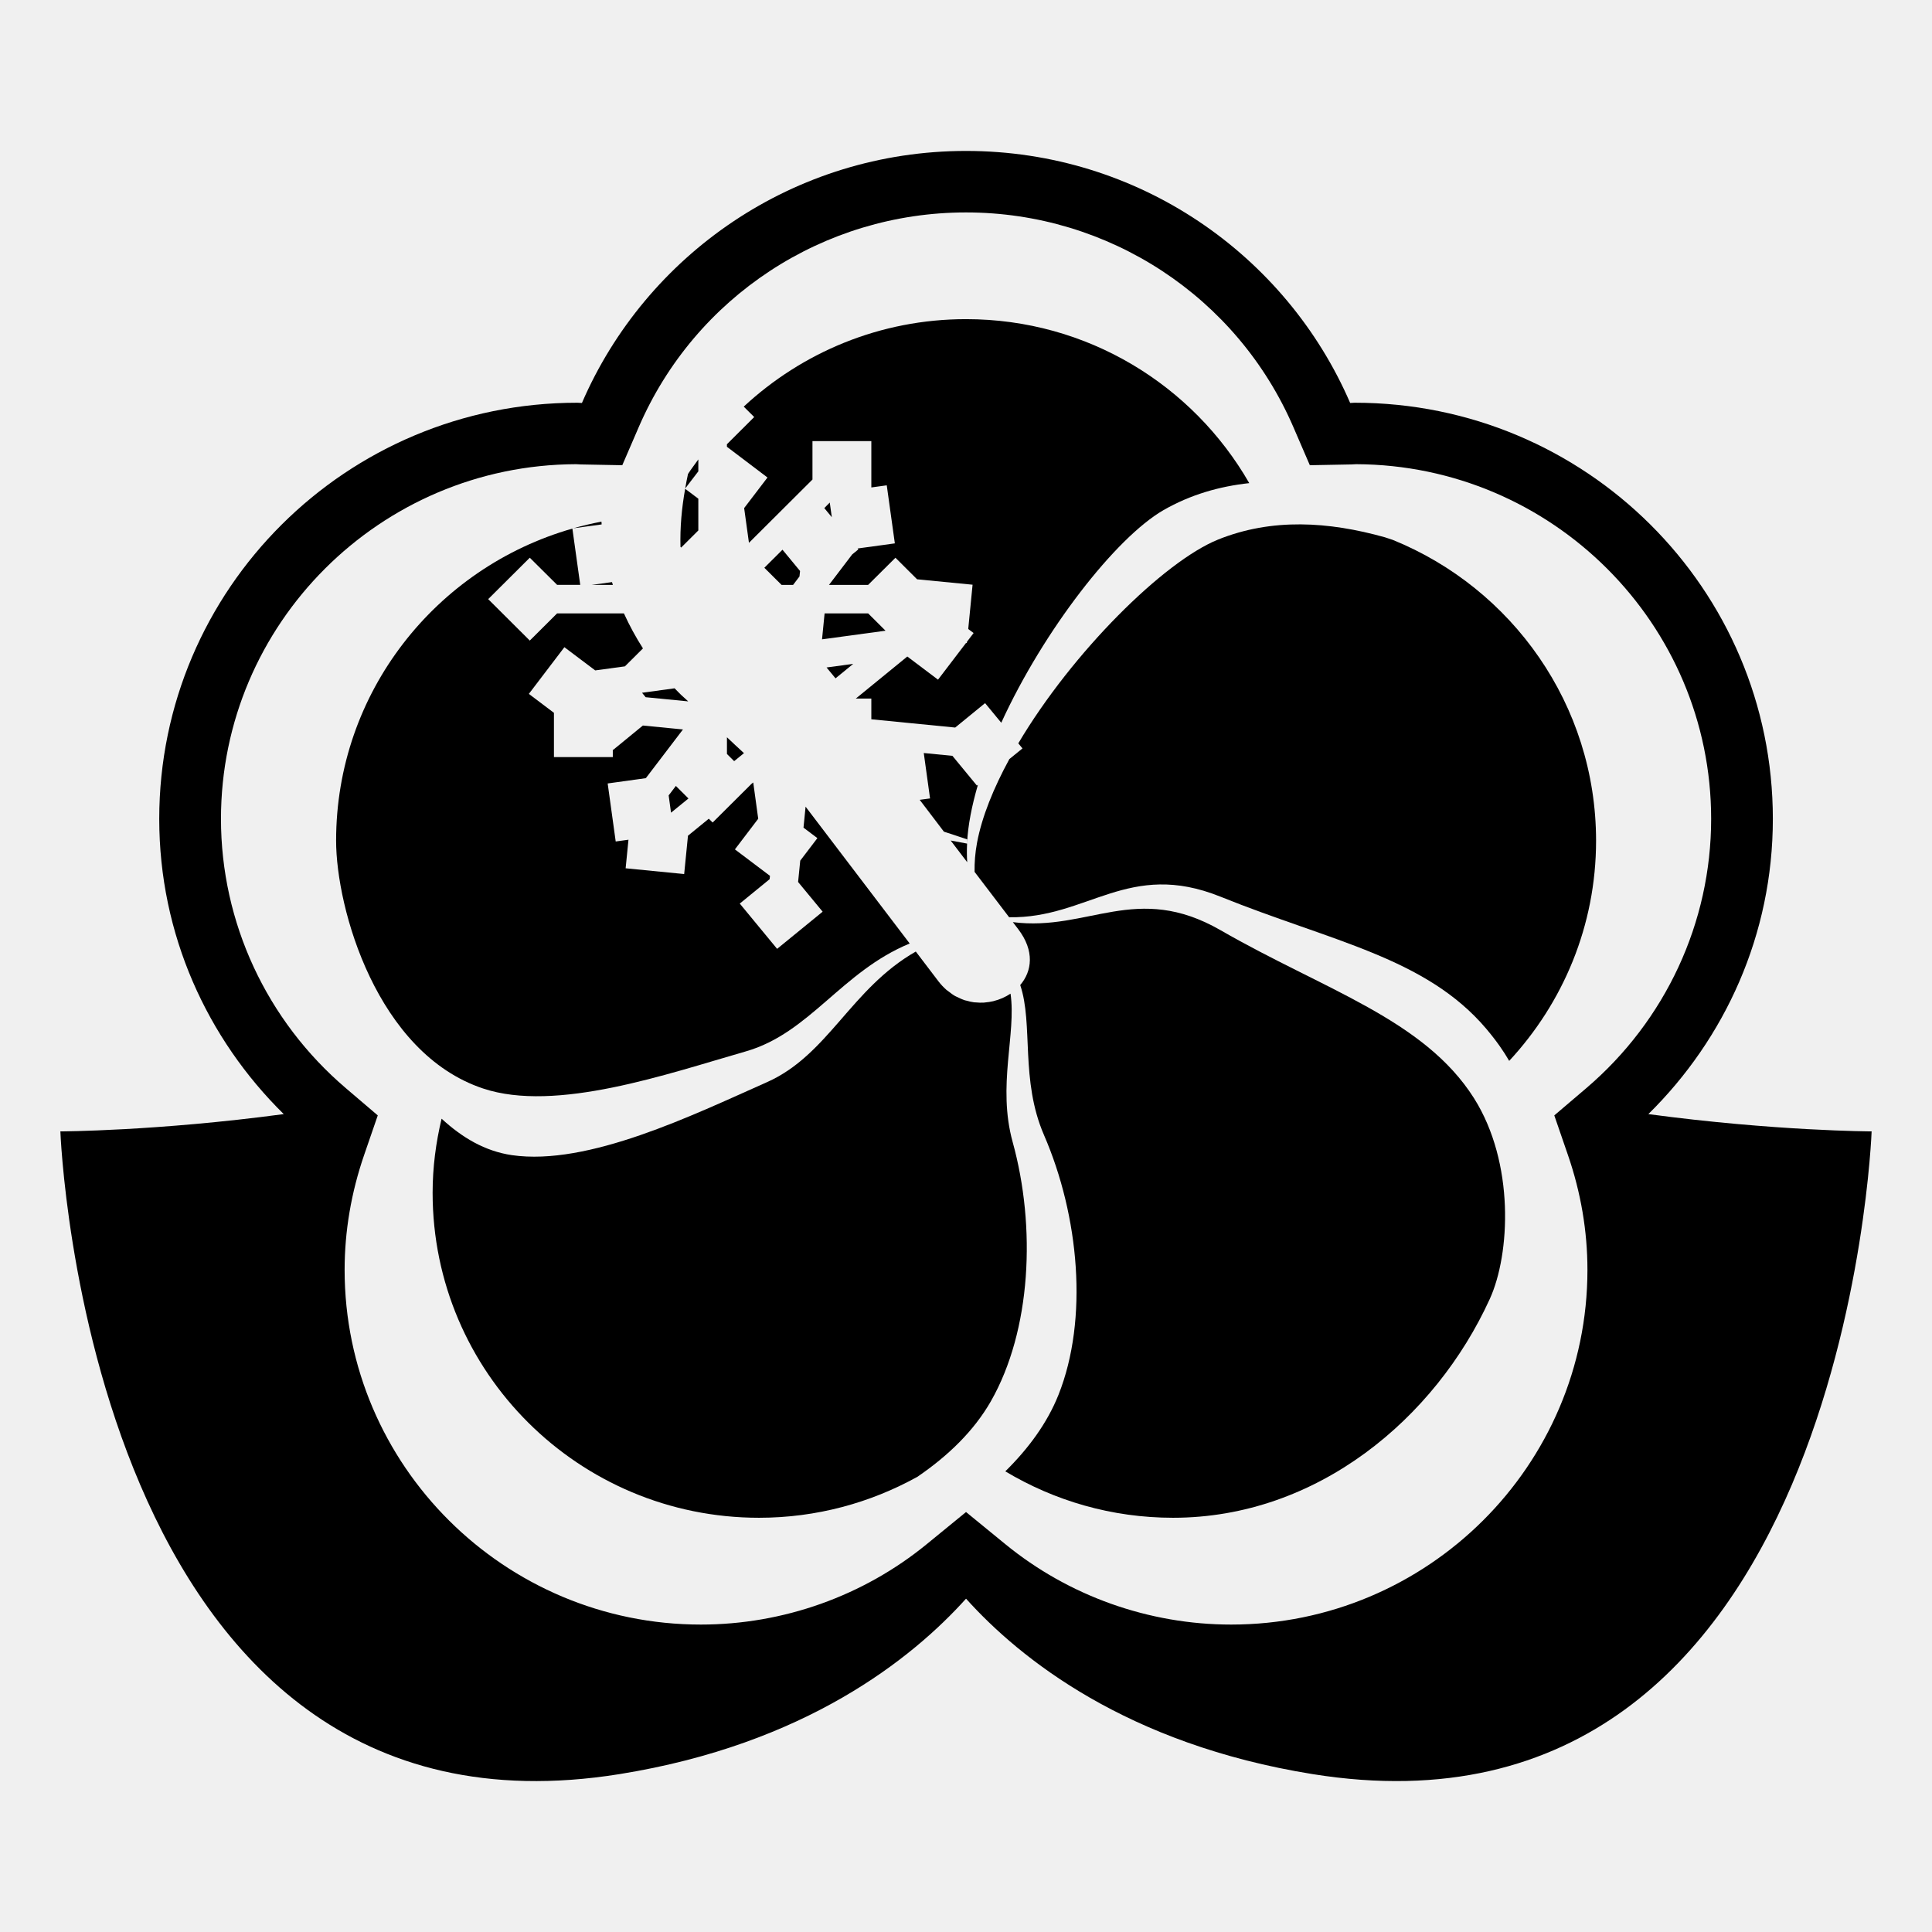
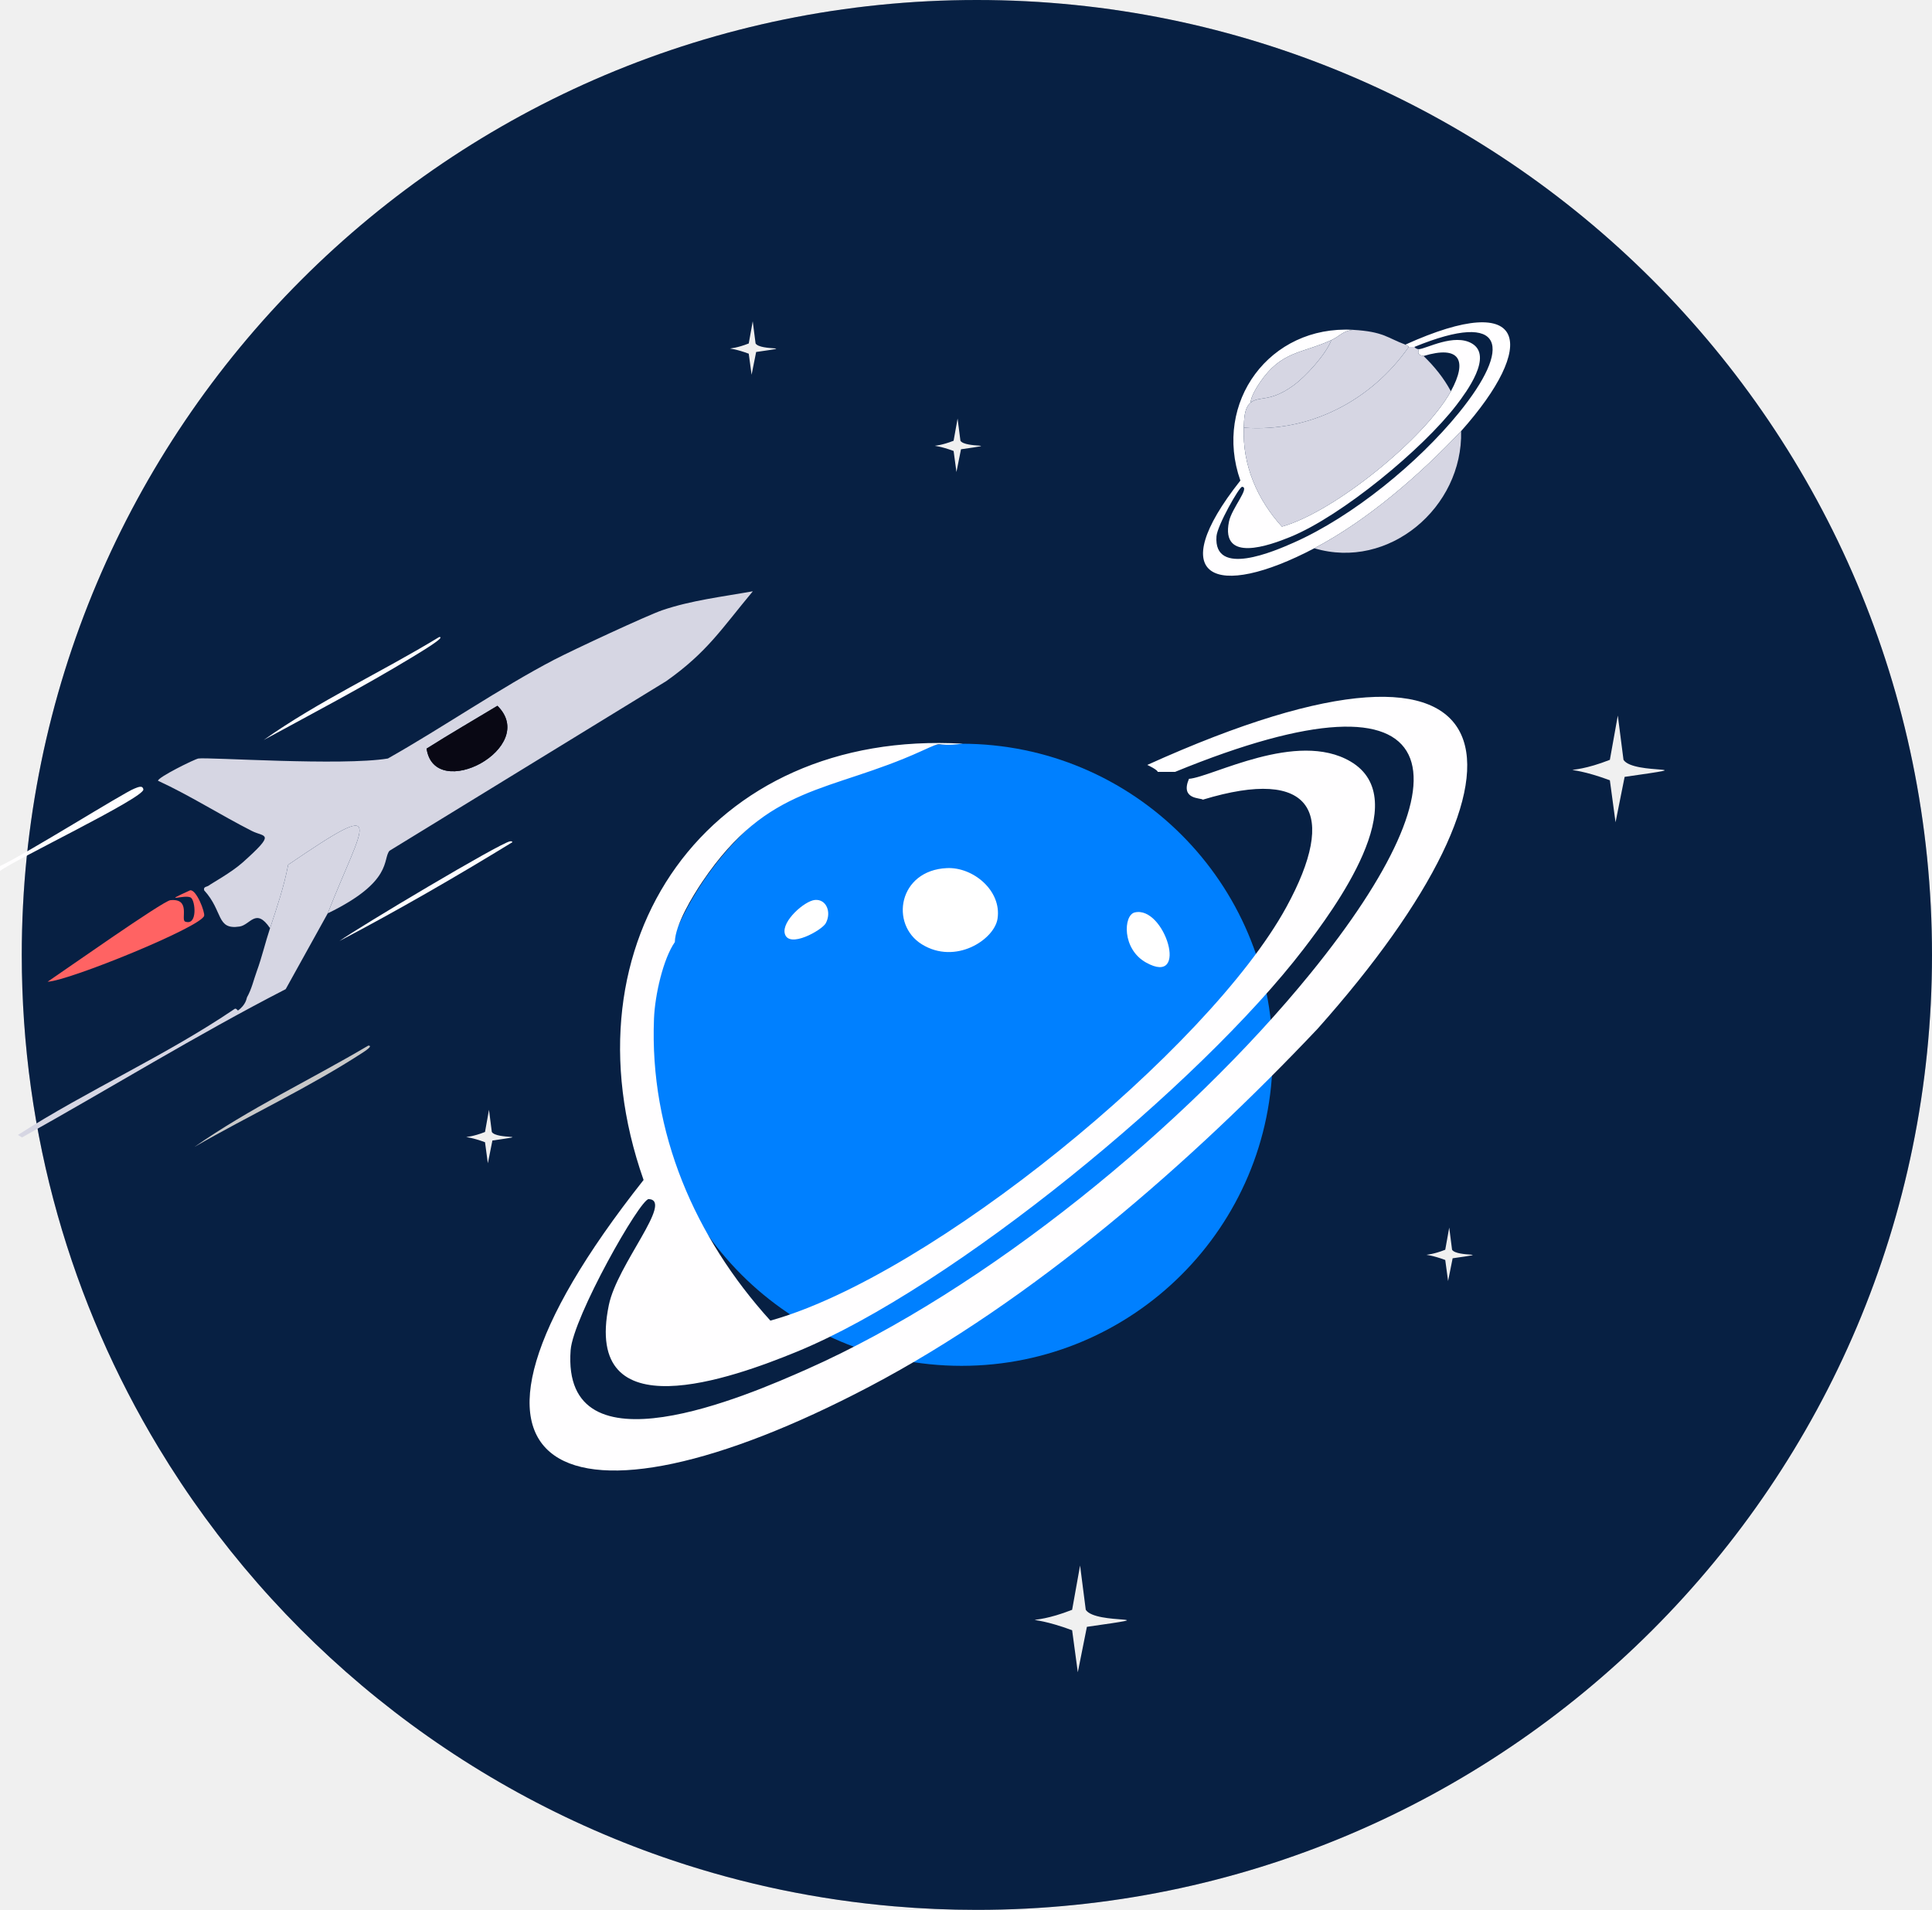
- <svg xmlns="http://www.w3.org/2000/svg" enable-background="new 0 0 64 64" viewBox="0 0 64 64">
-   <path d="m54.604 36.906c2.536-2.497 4.124-5.947 4.124-9.779 0-7.615-6.2-13.786-13.849-13.786-.052 0-.102.007-.153.008-2.12-4.909-7.016-8.349-12.724-8.349-5.707 0-10.604 3.44-12.725 8.349-.052-.001-.103-.008-.155-.008-7.646 0-13.847 6.171-13.847 13.786 0 3.832 1.588 7.282 4.124 9.779-4.205.564-7.399.573-7.399.573s.879 24.126 18.527 21.29c6.15-.989 9.687-3.824 11.474-5.811 1.786 1.986 5.322 4.821 11.476 5.811 17.646 2.835 18.523-21.29 18.523-21.29s-3.192-.009-7.396-.573m-2.665 1.353c.43 1.245.647 2.527.647 3.807 0 6.479-5.295 11.75-11.802 11.75-2.725 0-5.383-.946-7.484-2.666l-1.299-1.062-1.299 1.062c-2.102 1.72-4.76 2.666-7.484 2.666-6.507 0-11.802-5.271-11.802-11.75 0-1.279.218-2.562.647-3.807l.451-1.31-1.054-.899c-2.631-2.242-4.14-5.493-4.14-8.923 0-6.465 5.271-11.726 11.758-11.75.053.004.106.007.16.008l1.376.026.543-1.258c1.866-4.323 6.122-7.116 10.845-7.116s8.979 2.793 10.845 7.116l.543 1.258 1.376-.026c.052-.001.103-.004.159-.008 6.488.025 11.759 5.286 11.759 11.75 0 3.43-1.509 6.681-4.14 8.923l-1.056.899z" />
-   <path d="m21.389 23.096 1.408.138c-.055-.05-.107-.102-.163-.15-.099-.084-.191-.188-.287-.283l-1.079.148z" />
-   <path d="m24.645 24.949c-.188-.173-.376-.347-.564-.526v.554l.239.237z" />
-   <path d="m20.302 19.375c-.011-.031-.02-.062-.029-.092l-.668.092z" />
-   <path d="m19.924 17.28c-.317.06-.63.135-.937.221l.943-.129c.001-.031-.006-.061-.006-.092" />
-   <path d="m32.04 28.562c-.013-.2-.014-.405-.004-.617-.182-.035-.362-.067-.544-.102z" />
-   <path d="m40.434 30.815c-2.792-1.606-4.394.051-6.882-.268l.178.233c.55.722.456 1.395.066 1.851.44 1.302-.005 3.141.789 4.972 1.16 2.677 1.479 6.091.478 8.604-.374.937-.995 1.779-1.761 2.533 1.625.973 3.523 1.538 5.558 1.538 4.777 0 8.688-3.295 10.491-7.248.678-1.487.831-4.506-.523-6.651-1.657-2.616-4.955-3.584-8.394-5.564" />
-   <path d="m22.15 26.349.079.572.577-.47-.417-.416z" />
-   <path d="m24.705 34.829c2.122-.607 3.17-2.643 5.43-3.574l-3.449-4.533-.069.695.46.347-.568.746-.071.707.813.984-1.508 1.231-1.237-1.5.989-.808.011-.111-1.161-.876.772-1.015-.165-1.202-.063.051-1.282 1.276-.127-.126-.69.563-.126 1.27-1.939-.191.094-.946-.423.058-.266-1.922 1.264-.175 1.23-1.614-1.328-.13-.986.808-.01-.012v.25h-1.95v-1.467l-.831-.627 1.177-1.547 1.021.769.984-.134.598-.595c-.233-.364-.445-.752-.631-1.16h-2.213l-.905.901-1.378-1.373 1.378-1.372.905.899h.766l-.26-1.864c-4.518 1.291-7.827 5.426-7.827 10.338 0 2.254 1.354 7.036 4.866 8.209 2.421.81 6.118-.486 8.705-1.228" />
-   <path d="m28.265 21.991-.884.12.297.36z" />
-   <path d="m27.487 16.648-.181.183.249.302z" />
-   <path d="m28.758 20.319h-1.442l-.085.86 2.103-.286z" />
-   <path d="m32.361 26.023-.811-.985-.949-.093.208 1.504-.343.046.802 1.055c.262.085.521.17.781.259-.002.044-.012.092-.014.136.027-.605.161-1.266.361-1.951z" />
-   <path d="m23.133 15.219c-.112.162-.237.315-.342.482-.037.156-.062.318-.092.479l.434-.566z" />
-   <path d="m25.89 19.375h.383l.211-.279.019-.181-.582-.705-.601.598z" />
-   <path d="m24.651 16.831.159 1.151 2.104-2.097v-1.273h1.95v1.535l.511-.07.268 1.923-1.233.169.025.03-.206.168-.767 1.008h1.296l.905-.899.717.714 1.838.179-.144 1.468.178.133-.22.289-.004.041-.026-.003-.929 1.218-1.017-.767-1.705 1.392h.513v.687l2.778.274.99-.809.536.65c1.404-3.067 3.796-6.135 5.375-7.044.896-.514 1.852-.786 2.84-.894-1.862-3.242-5.361-5.432-9.382-5.432-2.85 0-5.434 1.105-7.364 2.898l.347.345-.904.901v.084l1.344 1.018z" />
-   <path d="m23.133 17.572v-1.052l-.436-.328c-.114.632-.173 1.282-.155 1.925l.021.022z" />
-   <path d="m33.546 37.832c-.516-1.868.126-3.582-.071-4.916-.168.112-.357.196-.56.246-.002 0-.005.002-.008.003-.093.022-.189.036-.286.044-.011.001-.02.003-.03.004-.088.006-.177.001-.266-.007-.02-.002-.038-.001-.059-.003-.08-.01-.159-.029-.237-.052-.028-.007-.057-.011-.083-.02-.074-.024-.144-.06-.216-.094-.03-.016-.063-.025-.092-.043-.071-.039-.138-.092-.205-.144-.027-.021-.057-.038-.083-.061-.092-.081-.179-.173-.26-.278l-.753-.99c-2.151 1.228-2.896 3.424-4.93 4.327-2.455 1.09-5.921 2.783-8.449 2.418-.9-.133-1.652-.584-2.33-1.208-.188.789-.297 1.608-.297 2.455 0 5.944 4.84 10.765 10.813 10.765 1.904 0 3.691-.496 5.246-1.357 1.01-.689 1.869-1.515 2.433-2.501 1.342-2.352 1.5-5.776.723-8.588" />
-   <path d="m46.141 17.886c-.089-.026-.177-.063-.266-.088-1.864-.522-3.737-.643-5.523.075-1.795.725-4.827 3.727-6.62 6.752l.139.167-.435.354c-.521.957-.908 1.904-1.07 2.768-.063.338-.087.658-.082.968l1.145 1.503c2.604.044 3.956-1.908 7.002-.681 3.68 1.485 6.798 2.011 8.801 4.373.346.41.579.749.762 1.066 1.781-1.918 2.878-4.476 2.878-7.295-.002-4.505-2.785-8.358-6.731-9.962" />
+ <svg xmlns="http://www.w3.org/2000/svg" width="885.598" height="875.62" viewBox="0 0 885.598 875.62" role="img" artist="Katerina Limpitsouni" source="https://undraw.co/">
+   <path d="M885.598,437.81c0,241.793-196.017,437.81-437.81,437.81-12.77,0-25.4-.54-37.889-1.62-35.13-3.005-69.075-10.177-101.342-20.987-99.311-33.288-182.742-101.213-235.936-189.421-39.767-65.93-62.643-143.186-62.643-225.783C9.977,196.017,205.994,0,447.787,0s437.81,196.017,437.81,437.81Z" fill="#090814" />
+   <path d="M885.598,437.81c0,241.793-196.017,437.81-437.81,437.81-12.77,0-25.4-.54-37.889-1.62-35.13-3.005-69.075-10.177-101.342-20.987-99.311-33.288-182.742-101.213-235.936-189.421-39.767-65.93-62.643-143.186-62.643-225.783C9.977,196.017,205.994,0,447.787,0s437.81,196.017,437.81,437.81Z" fill="#0080ff" opacity=".2" />
+   <circle cx="440.745" cy="483.587" r="142.611" fill="#0080ff" />
+   <path d="M434.046,397.999c12.124-.552,25.178,10.432,23.209,23.209-1.477,9.59-19.251,21.277-34.684,11.735-14.806-9.155-10.73-33.934,11.474-34.944Z" fill="#fff" />
+   <path d="M373.546,412.603c5.294-.479,7.702,5.714,4.955,10.692-1.766,3.202-17.015,11.799-18.776,4.694-1.417-5.717,9.098-14.959,13.821-15.386Z" fill="#fff" />
+   <path d="M520.104,418.34c13.709-3.354,25.371,34.192,5.216,22.949-11.124-6.205-10.367-21.688-5.216-22.949Z" fill="#fff" />
+   <path d="M87.153,408.177c2.897-.452,6.885,10.079,6.42,11.707-1.462,5.12-61.967,29.809-71.752,30.212,7.049-4.744,52.908-37.052,56.269-37.387,9.563-.953,4.612,9.039,6.798,9.819,5.747,2.05,4.672-9.541,2.644-10.952-2.691-1.871-14.547,3.054-.378-3.399Z" fill="#ff6363" />
+   <path d="M303.543,279.778c-6.829,2.333-40.915,18.203-49.471,22.659-24.605,12.812-51.707,31.474-76.284,45.317-21.053,3.492-82.568-.693-86.858,0-1.749.282-18.619,8.639-18.505,10.196,14.632,6.735,28.433,15.602,43.051,23.036,5.752,2.925,11.357.476-4.154,14.35-5.252,4.698-14.204,9.588-15.483,10.574-1.052.811-2.671.461-2.266,2.266,8.825,9.626,5.473,18.257,16.239,16.617,4.97-.757,7.479-8.834,13.973.755,3.173-9.535,6.428-19.192,8.308-29.078,46.519-31.705,34.528-19.561,18.127,22.281,30.159-14.642,25.017-24.808,28.323-28.701l126.888-77.794c18.836-13.338,25.329-23.994,39.653-41.163-13.852,2.478-28.256,4.148-41.541,8.686ZM195.537,343.222c10.692-6.77,21.642-13.108,32.477-19.637,19.305,19.082-28.771,44.648-32.477,19.637Z" fill="#d6d6e3" />
+   <path d="M150.219,418.751l-19.26,34.743c-41.11,21.138-80.469,45.482-120.846,67.976l-1.888-1.133c32.167-20.637,67.685-36.309,99.32-57.78.575-.39,1.166.37,1.511.755,3.788-2.72,3.976-5.722,4.154-6.042,2.225-3.992,3.008-7.906,4.532-12.085,2.336-6.406,3.889-13.168,6.042-19.637,3.173-9.535,6.428-19.192,8.308-29.079,46.519-31.705,34.528-19.561,18.127,22.281Z" fill="#d6d6e3" />
+   <path d="M195.537,343.222c10.692-6.77,21.642-13.108,32.477-19.637,19.305,19.082-28.77,44.648-32.477,19.637Z" fill="#090814" />
+   <path d="M0,399.328c.001-.749-.001-1.516,0-2.266,12.477-5.861,56.751-33.692,61.556-35.499,1.442-.542,3.83-1.803,4.154.378C66.266,365.681,6.441,394.265 0,399.328Z" fill="#fffeff" />
+   <path d="M201.285,292.078c3.289-.288-6.752,5.823-12.085,9.063-22.235,13.511-45.506,25.713-68.354,38.142,25.405-17.982,53.882-31.025,80.438-47.206Z" fill="#fffeff" />
+   <path d="M168.807,479.389c2.546-.079-1.845,2.746-2.266,3.021-24.591,16.058-51.992,28.741-77.417,43.429,25.209-17.645,53.22-30.818,79.683-46.45Z" fill="#c8c8c8" />
+   <path d="M233.762,385.733c.475-.072.986-.087,1.133.378-25.803,15.81-52.39,31.168-79.305,45.317,8.892-6.324,73.693-45.019,78.172-45.695Z" fill="#fffeff" />
+   <path d="M669.748,197.639c-19.036,20.122-42.704,40.8-67.281,53.721-45.472,23.905-69.454,13.931-33.901-31.033-12.597-35.826,13.411-71.33,51.634-69.107-4.937.559-5.939,2.886-9.91,4.694-13.849,6.306-22.927,4.894-32.858,19.558-1.491,2.202-4.126,6.512-4.172,9.127-3.024,2.434-2.985,7.934-3.129,11.474-.699,17.146,6.154,32.875,17.472,45.376,24.145-6.705,65.786-40.778,77.452-62.066,7.83-14.288,3.992-21.182-12.517-16.168-.315-.303-3.43.029-2.086-3.129,3.423-.25,16.183-7.342,24.253-2.608,9.757,5.724-2.458,22.177-7.041,28.164-15.495,20.241-52.64,50.876-76.148,60.501-9.556,3.912-32.129,12.129-28.164-7.041,1.266-6.122,9.752-15.67,5.998-15.908-1.283-.081-11.365,17.745-11.735,22.688-1.424,19.034,26.67,6.77,35.466,2.869,26.989-11.97,57.022-36.568,75.626-59.458,24.446-30.076,21.57-47.429-20.341-30.25h-2.608c.002-.287-1.413-.986-1.565-1.043,56.743-25.669,60.488.455,25.556,39.639Z" fill="#fffeff" />
+   <path d="M603.915,471.717c-58.115,61.432-130.374,124.562-205.407,164.007-138.824,72.98-212.042,42.53-103.5-94.742-38.459-109.375,29.629-206.796,146.323-200.007-15.073,1.707-6.815-2.163-18.939,3.357-42.281,19.253-69.995,14.941-100.315,59.711-4.553,6.723-12.596,19.882-12.738,27.865-5.337,7.661-9.113,24.222-9.554,35.031-2.134,52.346,18.789,100.367,53.342,138.53,73.715-20.469,200.841-124.493,236.457-189.484,23.905-43.621,12.186-64.668-38.215-49.361-.961-.924-10.473.088-6.369-9.554,10.449-.764,49.407-22.414,74.042-7.962,29.787,17.475-7.504,67.707-21.496,85.984-47.305,61.794-160.709,155.324-232.476,184.707-29.174,11.945-98.09,37.03-85.984-21.496,3.866-18.689,29.772-47.839,18.311-48.565-3.917-.248-34.698,54.175-35.827,69.265-4.348,58.109,81.423,20.667,108.276,8.758,82.397-36.544,174.086-111.642,230.884-181.522,74.632-91.822,65.853-144.798-62.1-92.353h-7.962c.008-.878-4.313-3.011-4.777-3.185,173.234-78.367,184.666,1.39,78.023,121.015Z" fill="#fffeff" />
+   <path d="M644.191,158.001c.152.057,1.567.756,1.565,1.043-17.146,24.517-45.208,39.326-75.626,37.031.144-3.54.106-9.04,3.129-11.474,4.057-3.266,8.591.073,19.558-7.823,5.556-4,14.909-14.192,17.472-20.862,3.971-1.808,4.972-4.135,9.91-4.694,14.0.815,15.626,3.656,23.992,6.78Z" fill="#d6d6e3" />
+   <path d="M602.467,251.36c24.577-12.92,48.245-33.598,67.281-53.721.891,34.998-33.163,63.936-67.281,53.721Z" fill="#d6d6e3" />
+   <path d="M648.364,159.044c.321.661,1.413,1.092,2.086,1.043-1.344,3.158,1.772,2.827,2.086,3.129,4.946,4.755,9.283,10.112,12.517,16.168-11.666,21.288-53.306,55.361-77.452,62.066-11.318-12.501-18.171-28.23-17.472-45.376,30.418,2.295,58.48-12.513,75.626-37.031h2.608Z" fill="#d6d6e3" />
+   <path d="M610.29,155.914c-2.563,6.671-11.916,16.862-17.472,20.862-10.967,7.896-15.501,4.557-19.558,7.823.047-2.615,2.681-6.925,4.172-9.127,9.931-14.665,19.009-13.252,32.858-19.558Z" fill="#d6d6e3" />
+   <path d="M438.942,191.897l1.304,10.17c2.254,3.55,19.935,1.093.261,3.912l-2.086,10.431-1.304-9.649c-11.891-4.407-10.985-.371,0-4.694l1.825-10.17Z" fill="#f0f0f0" />
+   <path d="M345.041,147.294l1.304,10.17c2.254,3.55,19.935,1.093.261,3.912l-2.086,10.431-1.304-9.649c-11.891-4.407-10.985-.371,0-4.694l1.825-10.17Z" fill="#f0f0f0" />
+   <path d="M664.302,562.803l1.304,10.17c2.254,3.55,19.935,1.093.261,3.912l-2.086,10.431-1.304-9.649c-11.891-4.407-10.985-.371,0-4.694l1.825-10.17Z" fill="#f0f0f0" />
+   <path d="M224.145,508.811l1.304,10.17c2.254,3.55,19.935,1.093.261,3.912l-2.086,10.431-1.304-9.649c-11.891-4.407-10.985-.371,0-4.694l1.825-10.17Z" fill="#f0f0f0" />
+   <path d="M741.58,328.053l2.604,20.308c4.501,7.089,39.805,2.183.521,7.811l-4.166,20.829-2.604-19.267c-23.744-8.801-21.934-.741,0-9.373l3.645-20.308Z" fill="#f0f0f0" />
+   <path d="M495.092,717.739l2.604,20.308c4.501,7.089,39.805,2.183.521,7.811l-4.166,20.829-2.604-19.267c-23.744-8.801-21.934-.741,0-9.373l3.645-20.308Z" fill="#f0f0f0" />
</svg>
